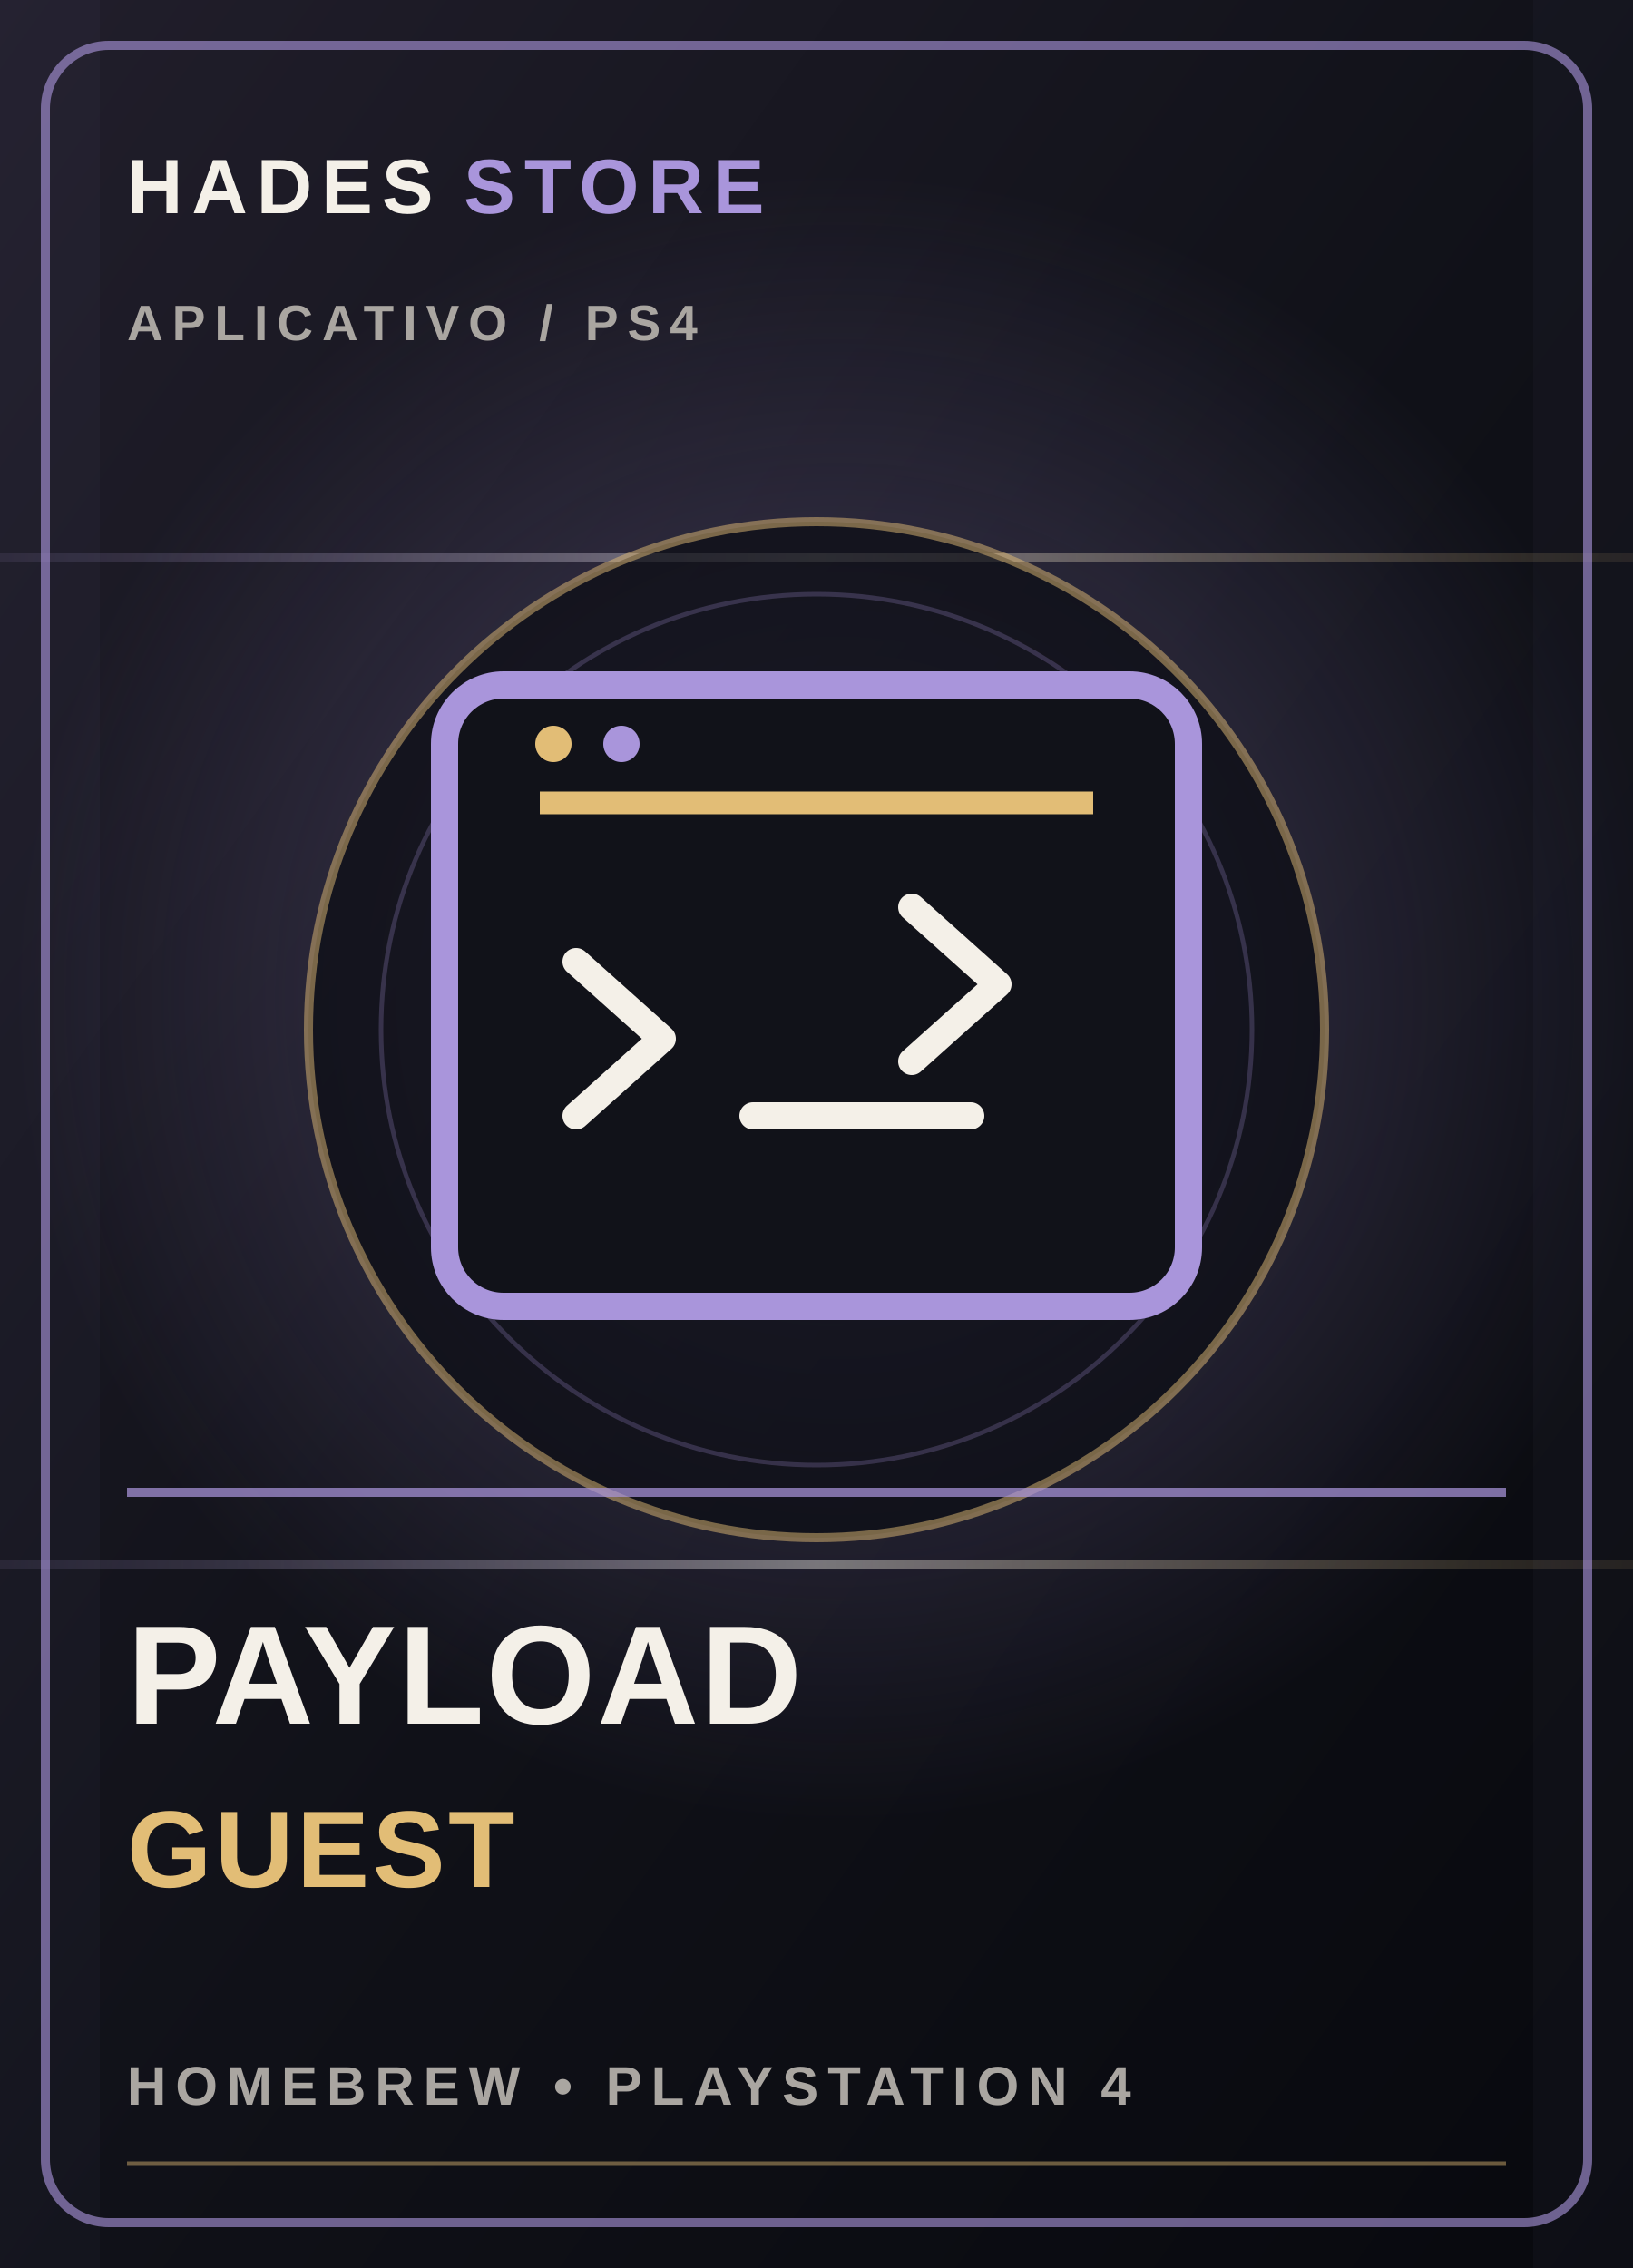
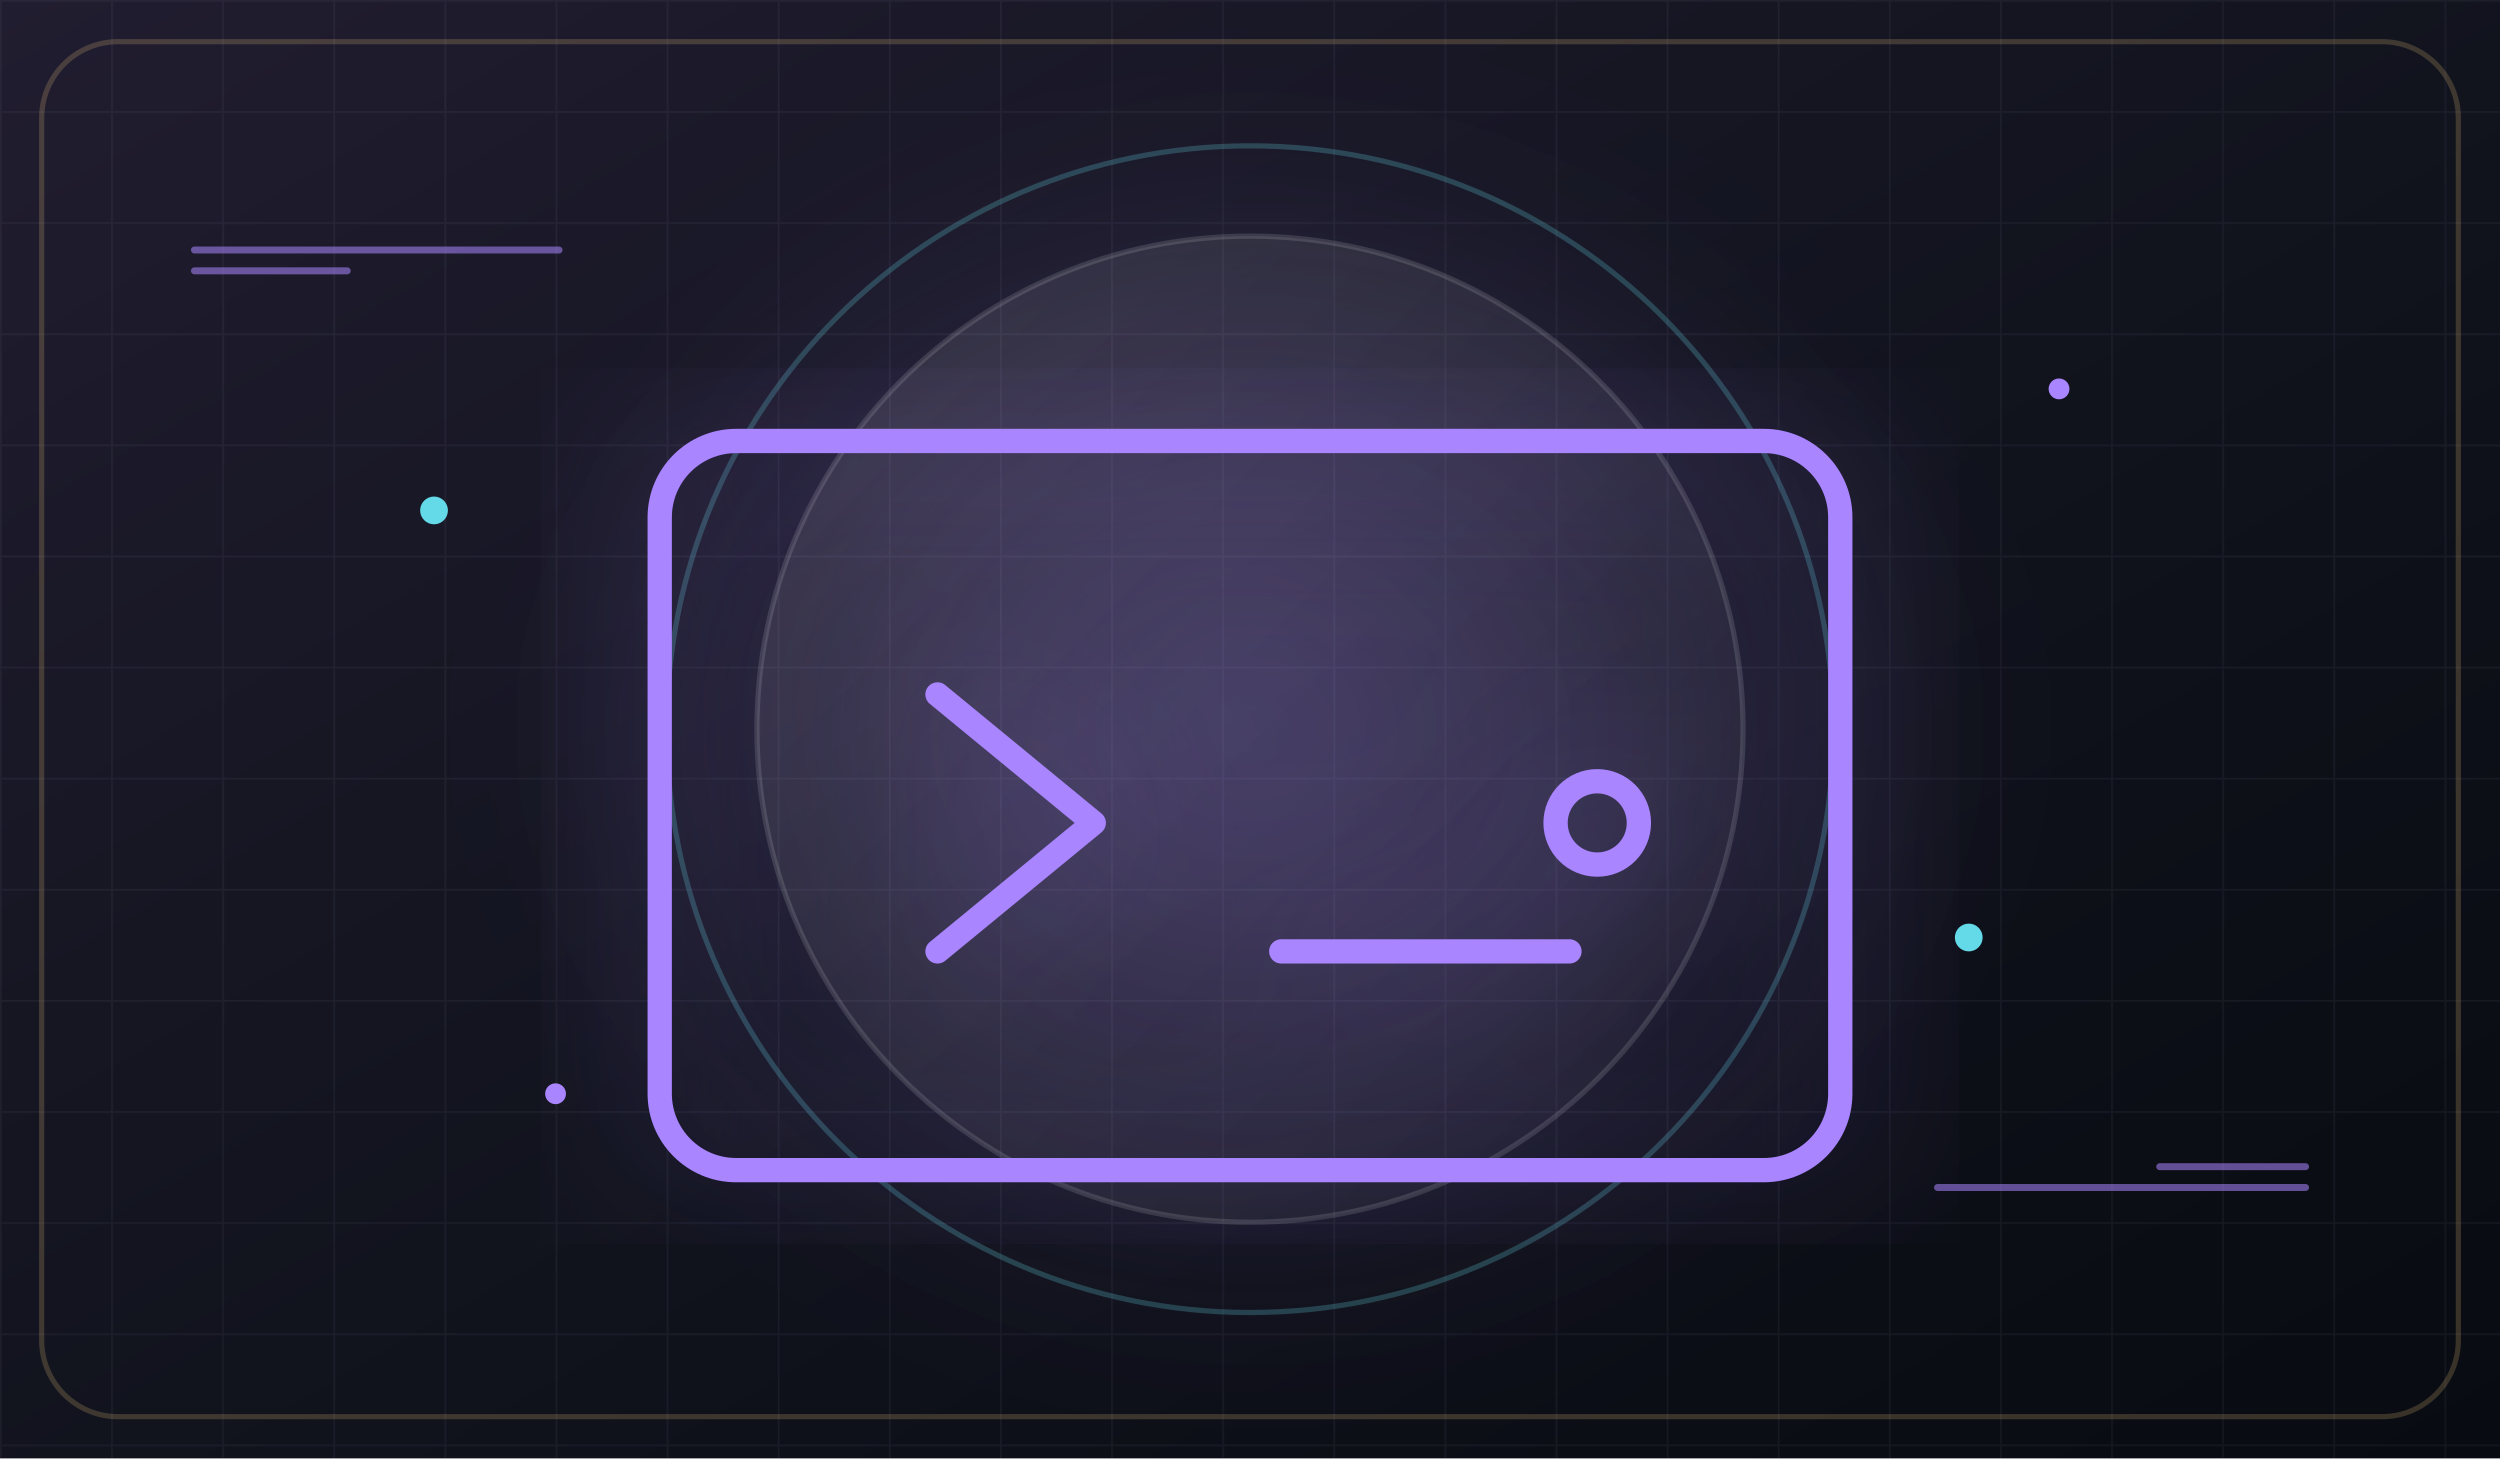
- <svg xmlns="http://www.w3.org/2000/svg" viewBox="0 0 360 500" role="img" aria-labelledby="title desc">
+ <svg xmlns="http://www.w3.org/2000/svg" viewBox="0 0 720 420" role="img" aria-label="Ilustração estilizada HADES Store">
  <defs>
-     <linearGradient id="bg-cover-11" x1="0" y1="0" x2="1" y2="1">
-       <stop stop-color="#211e2b" />
-       <stop offset=".52" stop-color="#101118" />
-       <stop offset="1" stop-color="#08090e" />
+     <linearGradient id="bg" x1="0" y1="0" x2="1" y2="1">
+       <stop stop-color="#211d30" />
+       <stop offset=".52" stop-color="#11131d" />
+       <stop offset="1" stop-color="#090b12" />
    </linearGradient>
-     <radialGradient id="glow-cover-11">
-       <stop stop-color="#a995db" stop-opacity=".34" />
-       <stop offset="1" stop-color="#a995db" stop-opacity="0" />
+     <radialGradient id="glow">
+       <stop stop-color="#a985ff" stop-opacity=".32" />
+       <stop offset="1" stop-color="#a985ff" stop-opacity="0" />
    </radialGradient>
-     <linearGradient id="foil-cover-11" x1="0" y1="0" x2="1" y2="0">
-       <stop stop-color="#a995db" stop-opacity=".1" />
-       <stop offset=".5" stop-color="#f4f0e8" stop-opacity=".42" />
-       <stop offset="1" stop-color="#e2bd76" stop-opacity=".1" />
+     <linearGradient id="glass" x1="0" y1="0" x2="1" y2="1">
+       <stop stop-color="#fff" stop-opacity=".1" />
+       <stop offset="1" stop-color="#fff" stop-opacity=".015" />
    </linearGradient>
+     <pattern id="grid" width="32" height="32" patternUnits="userSpaceOnUse">
+       <path d="M32 0H0v32" fill="none" stroke="#d9d5ec" stroke-opacity=".055" stroke-width="1" />
+     </pattern>
+     <filter id="soft">
+       <feGaussianBlur stdDeviation="24" />
+     </filter>
  </defs>
-   <rect width="360" height="500" fill="url(#bg-cover-11)" />
-   <circle cx="185" cy="220" r="183" fill="url(#glow-cover-11)" />
-   <path d="M0 123h360M0 345h360" stroke="url(#foil-cover-11)" stroke-width="2" />
-   <path d="M0 0h22v500H0zm338 0h22v500h-22z" fill="#a995db" opacity=".035" />
-   <rect x="10" y="10" width="340" height="480" rx="14" fill="none" stroke="#a995db" stroke-opacity=".62" stroke-width="2" />
-   <text x="28" y="47" fill="#f4f0e8" font-family="Arial,sans-serif" font-size="17" font-weight="800" letter-spacing="2">HADES <tspan fill="#a995db">STORE</tspan>
-   </text>
-   <text x="28" y="75" fill="#aaa6a1" font-family="Arial,sans-serif" font-size="11" font-weight="700" letter-spacing="2">APLICATIVO  /  PS4</text>
-   <circle cx="180" cy="227" r="112" fill="#0c0d14" fill-opacity=".72" stroke="#e2bd76" stroke-opacity=".5" stroke-width="2" />
-   <circle cx="180" cy="227" r="96" fill="none" stroke="#a995db" stroke-opacity=".24" stroke-width="1" />
-   <g color="#a995db">
-     <rect x="98" y="151" width="164" height="137" rx="13" fill="#111219" stroke="currentColor" stroke-width="6" />
-     <path d="M119 177h122" stroke="#e2bd76" stroke-width="5" />
-     <circle cx="122" cy="164" r="4" fill="#e2bd76" />
-     <circle cx="137" cy="164" r="4" fill="#a995db" />
-     <path d="m127 212 19 17-19 17m39 0h48m-13-46 19 17-19 17" fill="none" stroke="#f4f0e8" stroke-width="6" stroke-linecap="round" stroke-linejoin="round" />
+   <rect width="720" height="420" fill="url(#bg)" />
+   <rect width="720" height="420" fill="url(#grid)" />
+   <ellipse cx="360" cy="210" rx="205" ry="175" fill="url(#glow)" filter="url(#soft)" />
+   <circle cx="360" cy="210" r="168" fill="none" stroke="#64d9e8" stroke-opacity=".24" stroke-width="1.5" />
+   <circle cx="360" cy="210" r="142" fill="url(#glass)" stroke="#fff" stroke-opacity=".13" stroke-width="1.5" />
+   <path d="M56 72h105M56 78h44M558 342h106M622 336h42" stroke="#a985ff" stroke-opacity=".55" stroke-width="2" stroke-linecap="round" />
+   <g fill="none" stroke="#a985ff" stroke-width="12" stroke-linecap="round" stroke-linejoin="round" filter="url(#soft)" opacity=".25">
+     <rect x="190" y="127" width="340" height="210" rx="22" />
+     <path d="m270 200 45 37-45 37m99 0h83" />
+     <circle cx="460" cy="237" r="12" />
  </g>
-   <path d="M28 329h304" stroke="#a995db" stroke-opacity=".72" stroke-width="2" />
-   <text x="28" y="380" fill="#f4f0e8" font-family="Arial,sans-serif" font-size="31" font-weight="900" letter-spacing=".4">PAYLOAD</text>
-   <text x="28" y="416" fill="#e2bd76" font-family="Arial,sans-serif" font-size="24" font-weight="800" letter-spacing=".7">GUEST</text>
-   <text x="28" y="464" fill="#aaa6a1" font-family="Arial,sans-serif" font-size="12" font-weight="700" letter-spacing="2">HOMEBREW  •  PLAYSTATION 4</text>
-   <path d="M28 477h304" stroke="#e2bd76" stroke-opacity=".45" />
+   <g fill="none" stroke="#a985ff" stroke-width="7" stroke-linecap="round" stroke-linejoin="round">
+     <rect x="190" y="127" width="340" height="210" rx="22" />
+     <path d="m270 200 45 37-45 37m99 0h83" />
+     <circle cx="460" cy="237" r="12" />
+   </g>
+   <circle cx="125" cy="147" r="4" fill="#64d9e8" />
+   <circle cx="593" cy="112" r="3" fill="#a985ff" />
+   <circle cx="567" cy="270" r="4" fill="#64d9e8" />
+   <circle cx="160" cy="315" r="3" fill="#a985ff" />
+   <rect x="12" y="12" width="696" height="396" rx="22" fill="none" stroke="#e2bd76" stroke-opacity=".22" stroke-width="1.5" />
</svg>
